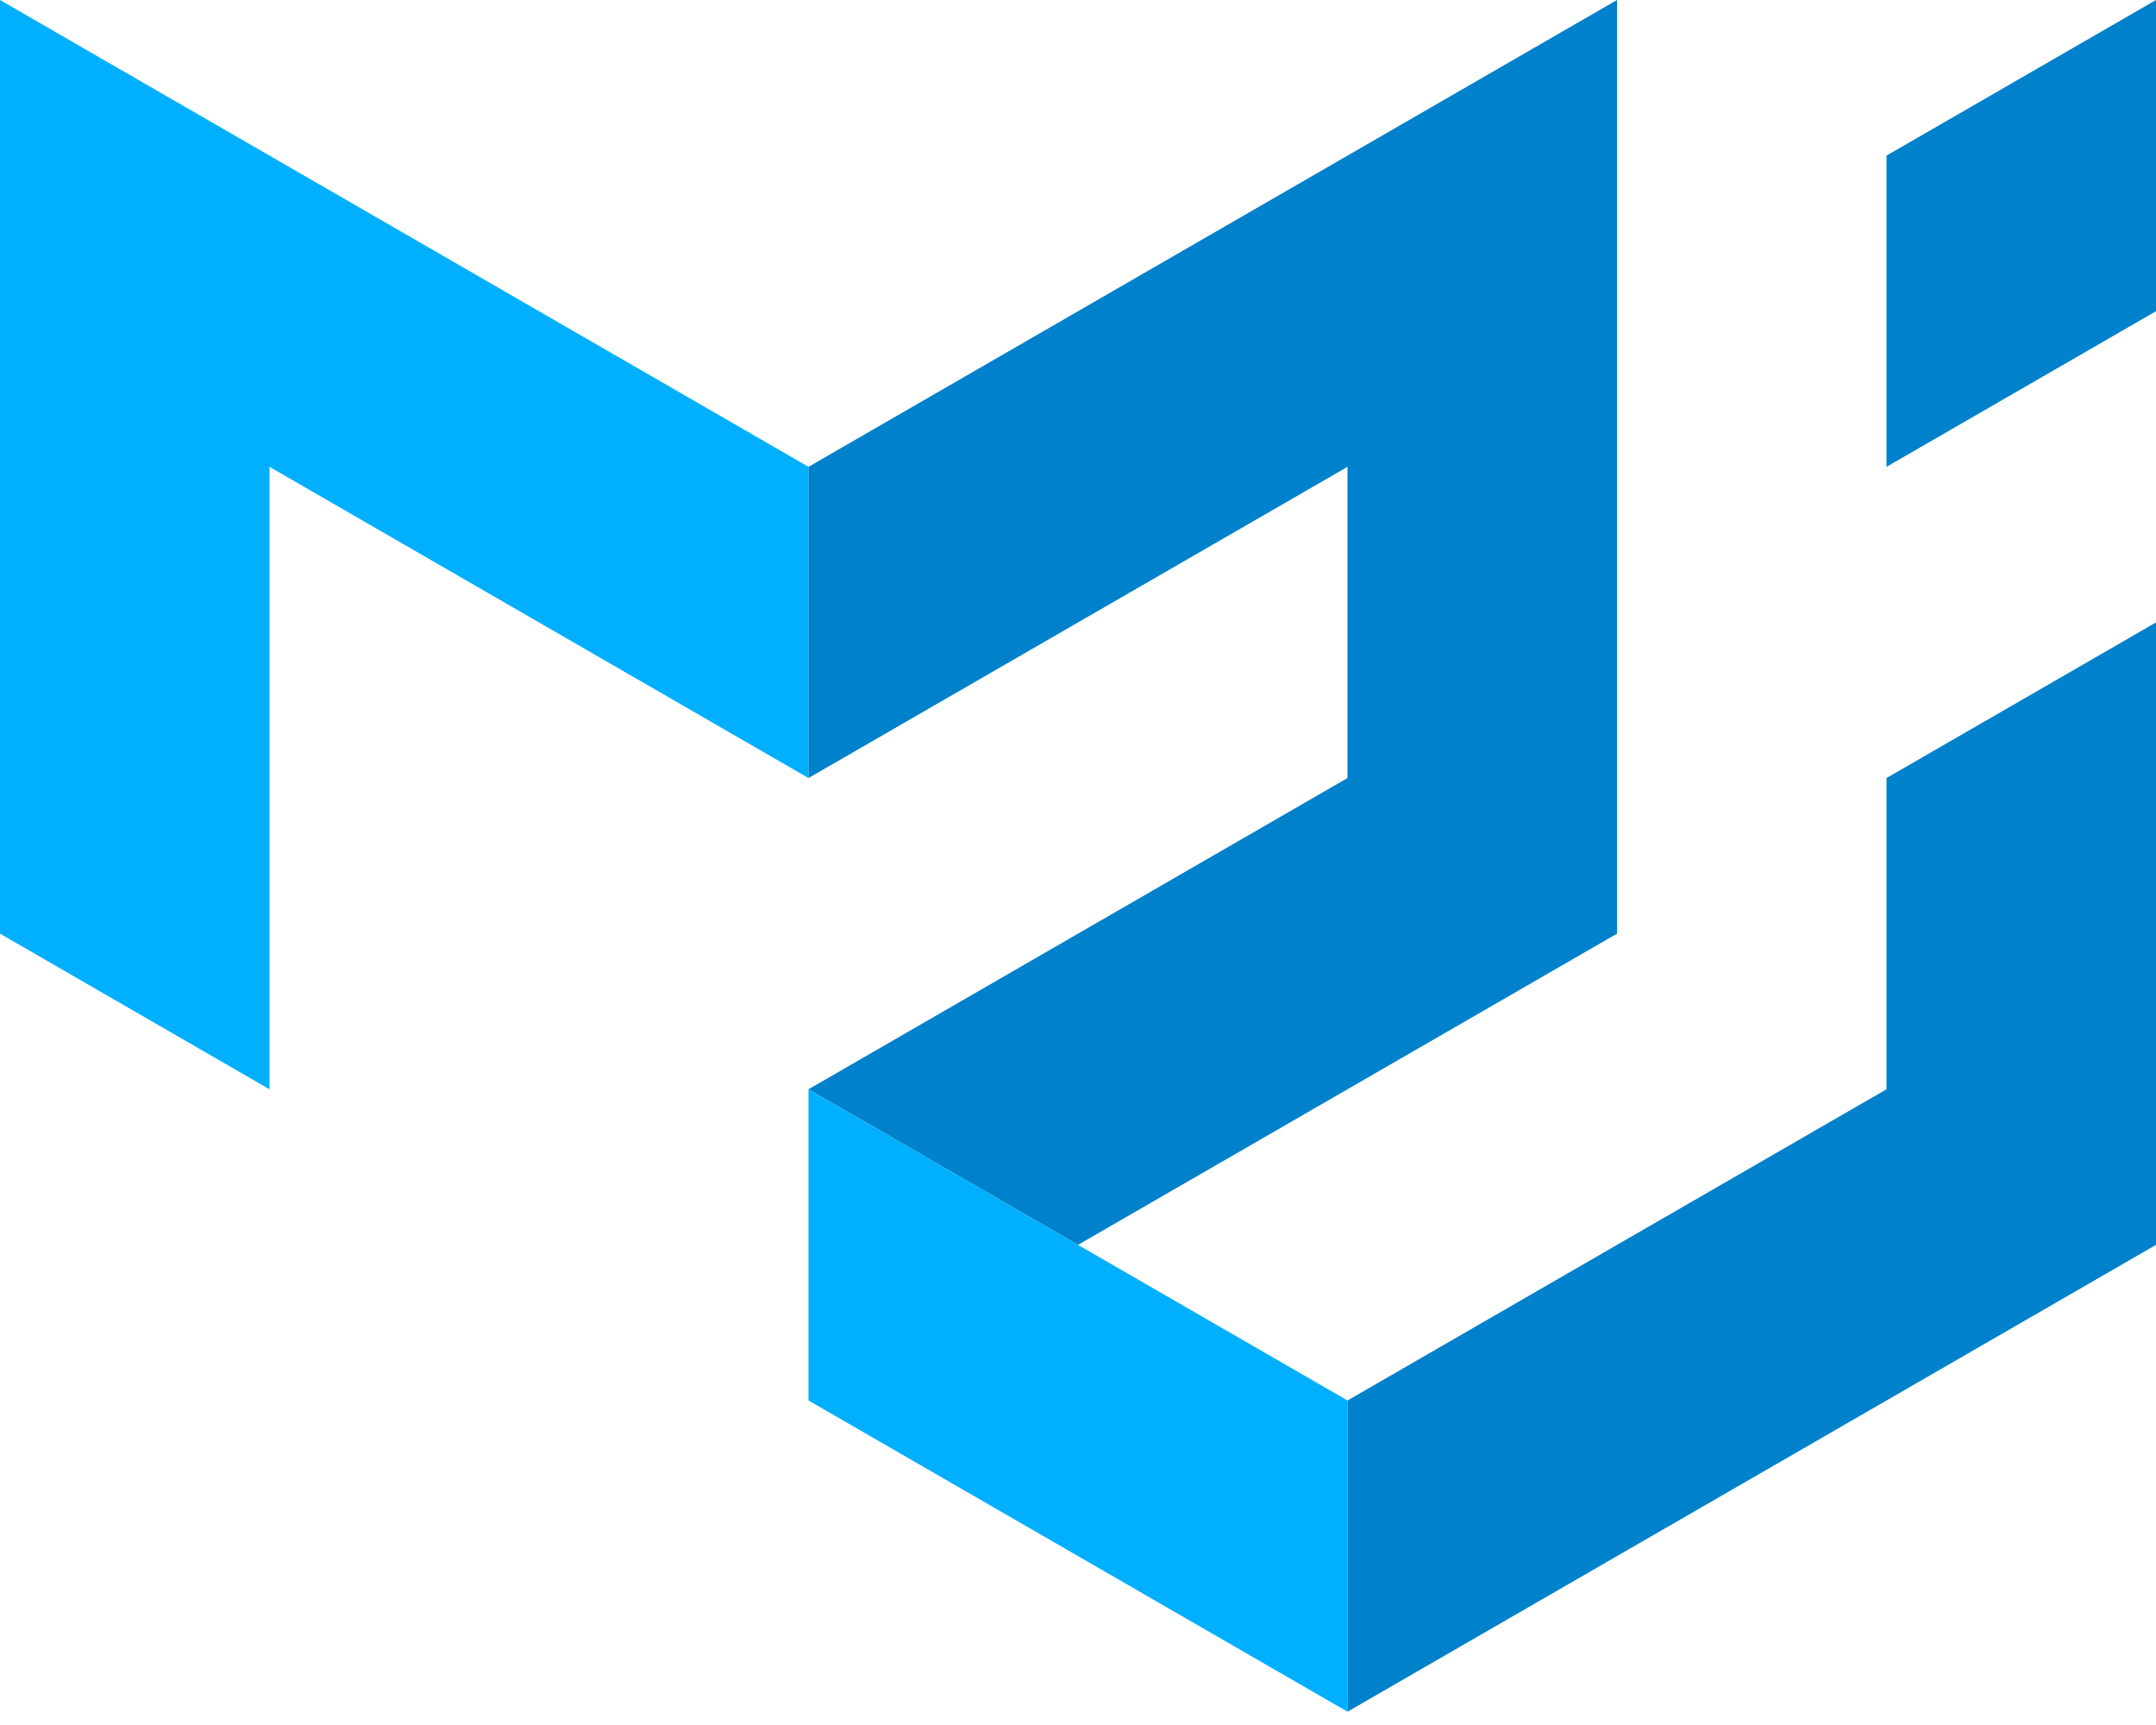
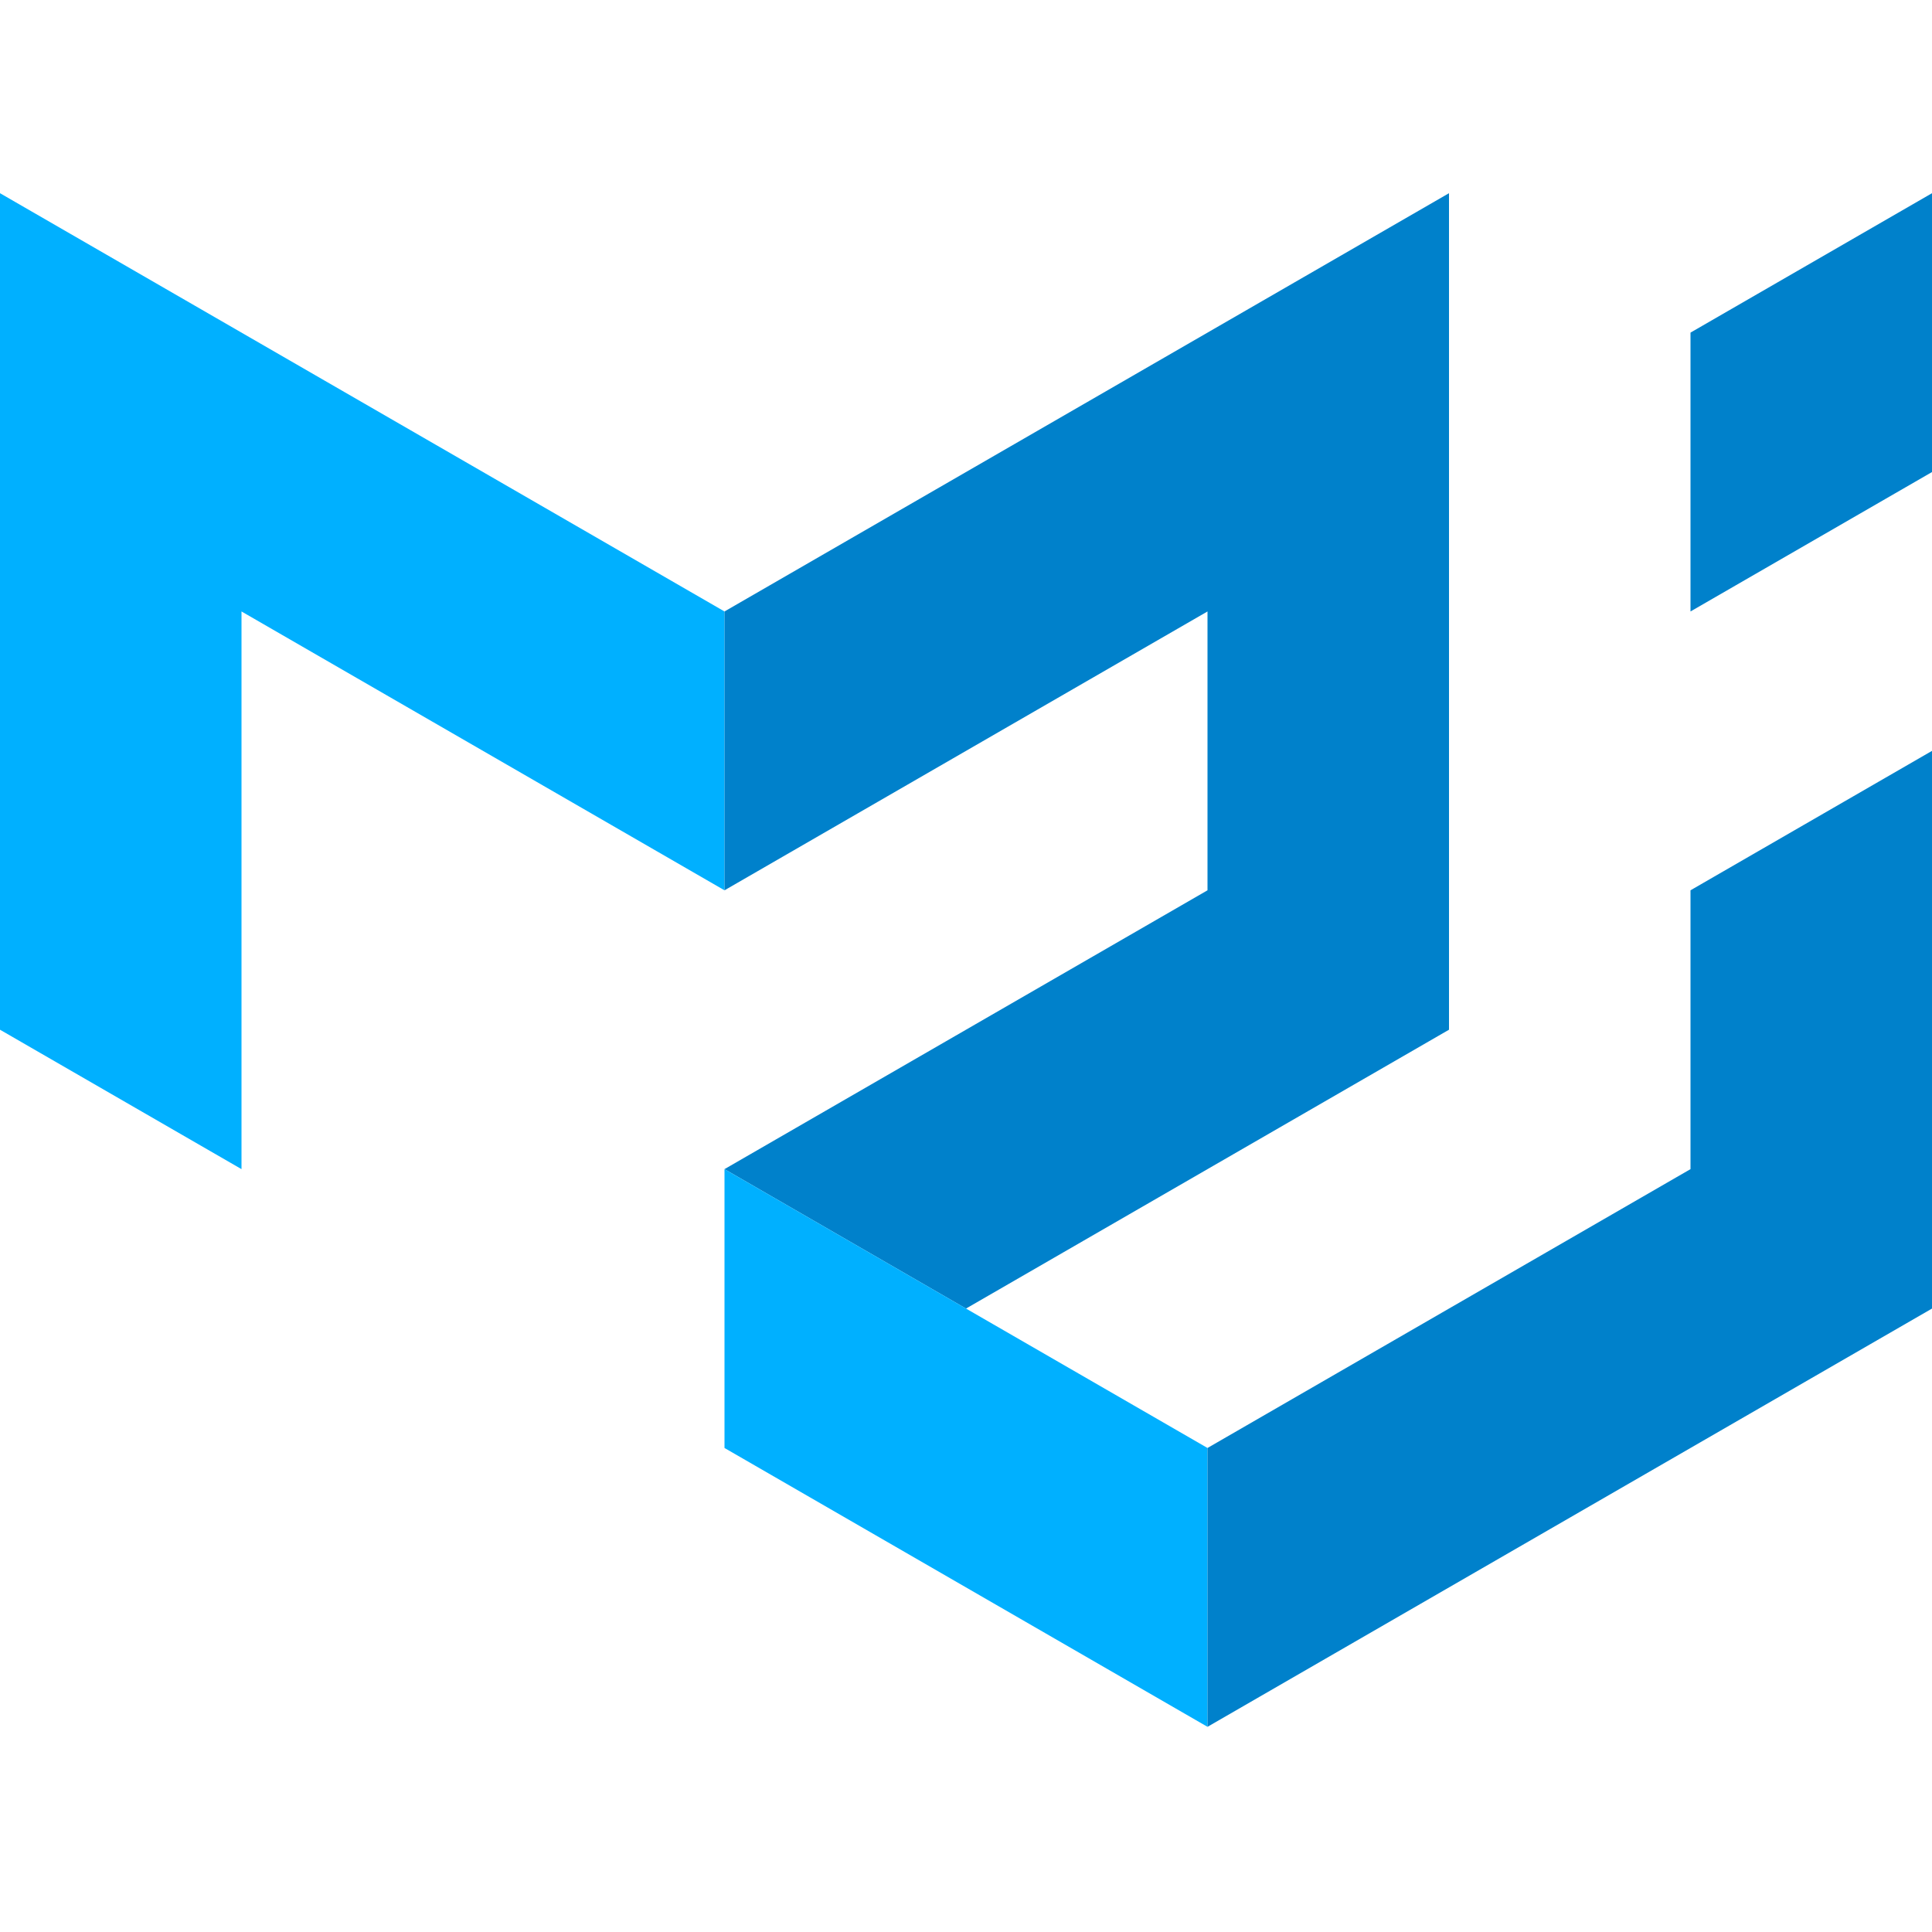
- <svg xmlns="http://www.w3.org/2000/svg" width="100" height="80" viewBox="0 0 100 80" fill="none">
-   <path d="M0 43.3V0L37.5 21.65V36.083L12.5 21.65V50.517L0 43.3Z" fill="#00B0FF" />
-   <path d="M37.5 21.65L75 0V43.3L50 57.733L37.5 50.517L62.5 36.083V21.65L37.5 36.083V21.65Z" fill="#0081CB" />
-   <path d="M37.5 50.517V64.95L62.5 79.383V64.95L37.5 50.517Z" fill="#00B0FF" />
-   <path d="M62.5 79.383L100 57.733V28.867L87.5 36.083V50.517L62.5 64.95V79.383ZM87.5 21.65V7.217L100 0V14.433L87.5 21.65Z" fill="#0081CB" />
+ <svg xmlns="http://www.w3.org/2000/svg" width="100" height="100" viewBox="0 0 100 100" fill="none">
+   <path d="M0 53.298V10L37.5 31.649V46.082L12.5 31.649V60.514L0 53.298Z" fill="#00B0FF" />
+   <path d="M37.5 31.649L75 10V53.298L50 67.731L37.5 60.514L62.5 46.082V31.649L37.5 46.082V31.649Z" fill="#0081CB" />
+   <path d="M37.5 60.514V74.947L62.5 89.38V74.947L37.5 60.514Z" fill="#00B0FF" />
+   <path d="M62.5 89.38L100 67.731V38.865L87.5 46.082V60.514L62.5 74.947V89.38ZM87.5 31.649V17.216L100 10V24.433L87.5 31.649Z" fill="#0081CB" />
</svg>
